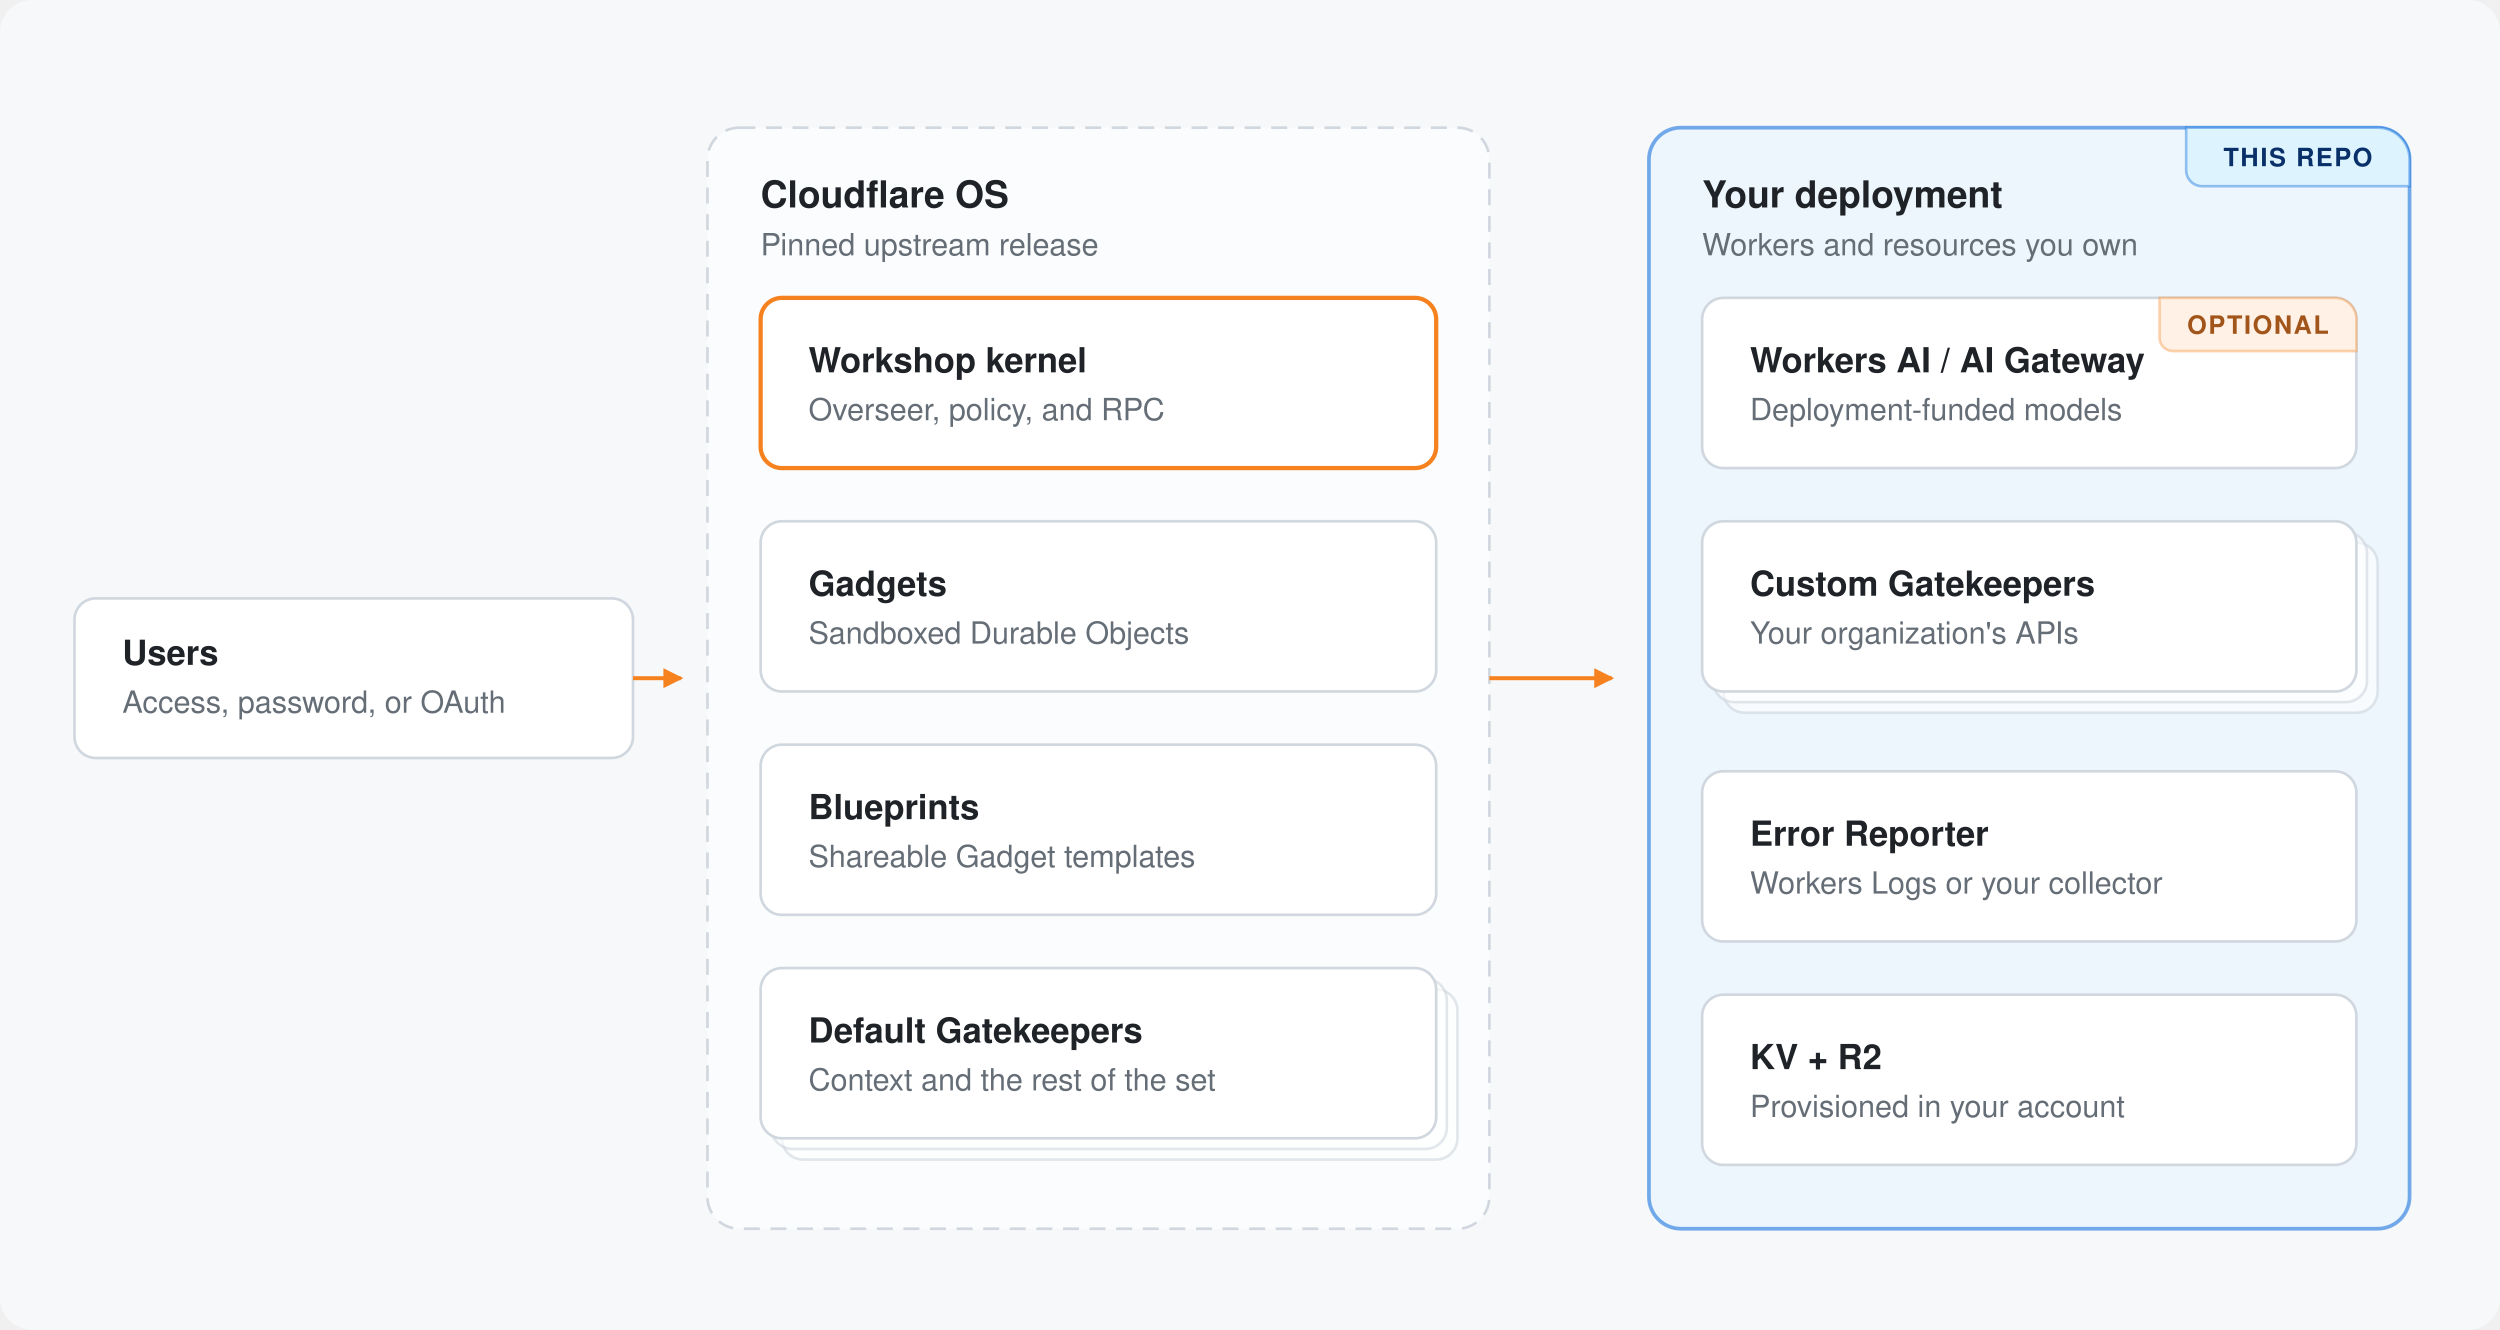
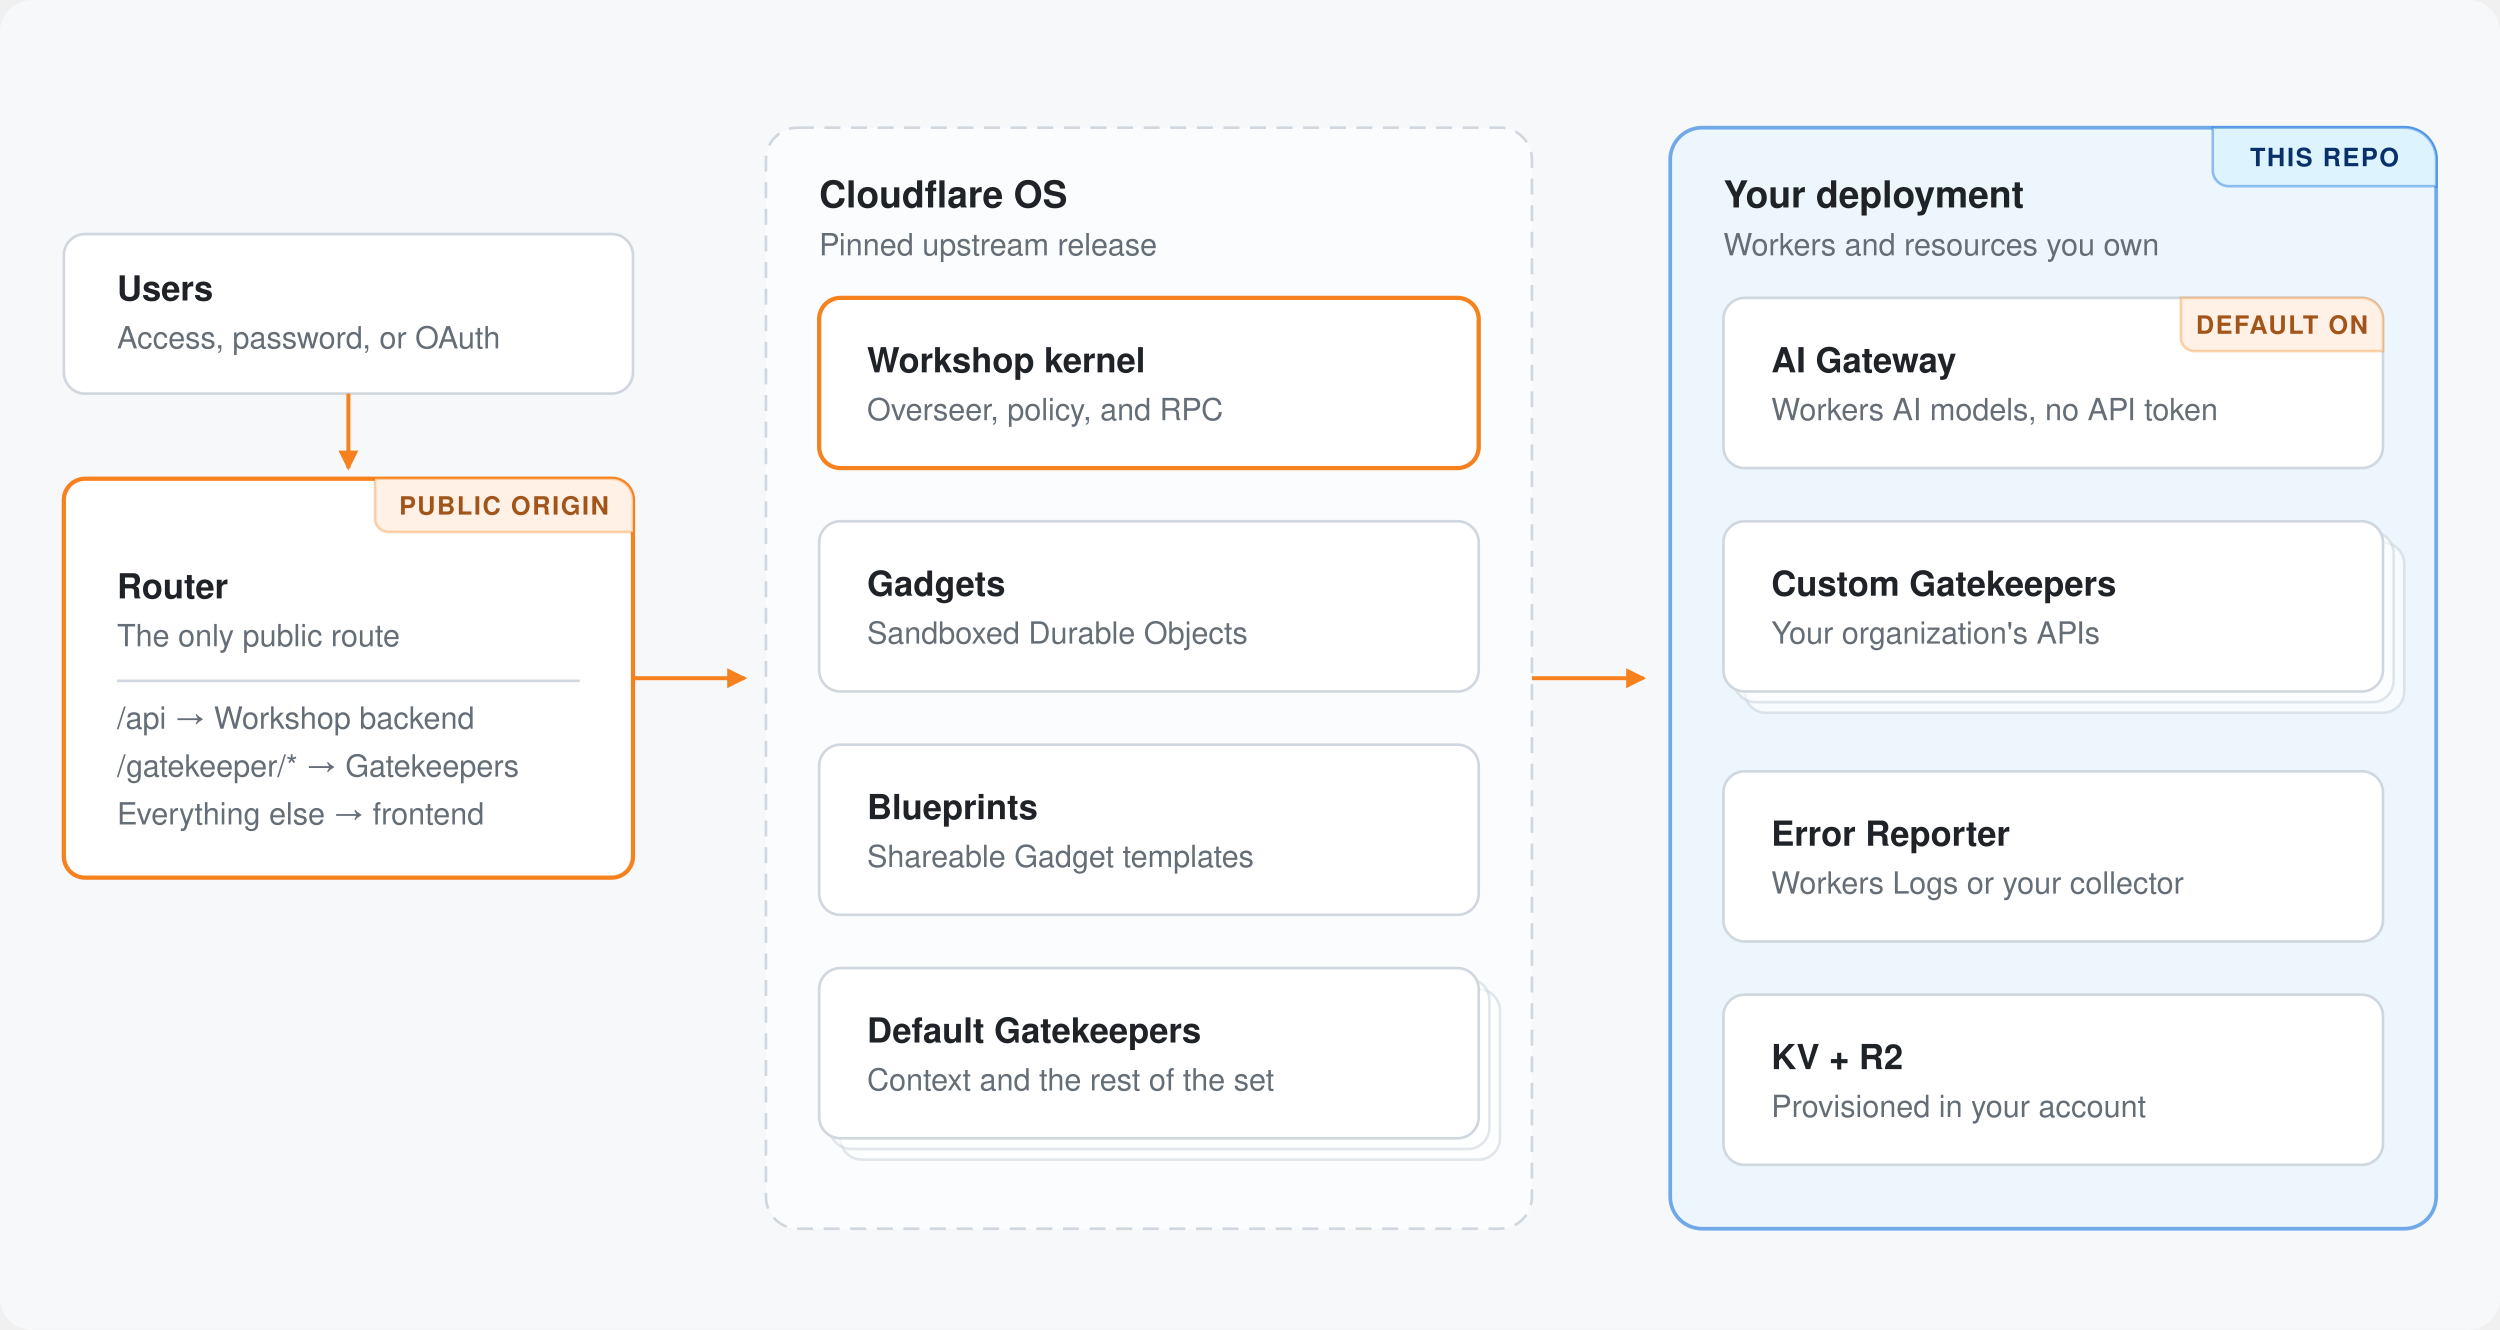
<svg xmlns="http://www.w3.org/2000/svg" width="940" height="500" viewBox="0 0 940 500" role="img" aria-labelledby="title desc">
  <style>
    .bg{fill:#f6f8fa}
    .group{fill:#fff;fill-opacity:.5;stroke:#d0d7de;stroke-dasharray:6 4}
    .repo{fill:#ddf4ff;fill-opacity:.4;stroke:#0969da;stroke-opacity:.55;stroke-width:1.4}
    .card{fill:#fff;stroke:#d0d7de}
    .core{fill:#fff;stroke:#f6821f;stroke-width:1.6}
    .stack{fill:#fff;stroke:#d0d7de;opacity:.6}
+     .sep{fill:none;stroke:#d0d7de}
    .t{fill:#1f2328;font:600 13px -apple-system,BlinkMacSystemFont,"Segoe UI",Helvetica,Arial,sans-serif}
    .g{fill:#1f2328;font:600 14px -apple-system,BlinkMacSystemFont,"Segoe UI",Helvetica,Arial,sans-serif}
    .s{fill:#656d76;font:11.5px -apple-system,BlinkMacSystemFont,"Segoe UI",Helvetica,Arial,sans-serif}
    .line{fill:none;stroke:#afb8c1;stroke-width:1.5}
    .accent{stroke:#f6821f}
    .pill{fill:#fff1e5;stroke:#f6821f;stroke-opacity:.35}
    .pill-t{fill:#a2551a;font:600 9.5px -apple-system,BlinkMacSystemFont,"Segoe UI",Helvetica,Arial,sans-serif;letter-spacing:.6px}
    .pill-b{fill:#ddf4ff;stroke:#0969da;stroke-opacity:.4}
    .pill-bt{fill:#0a3069;font:600 9.5px -apple-system,BlinkMacSystemFont,"Segoe UI",Helvetica,Arial,sans-serif;letter-spacing:.6px}
    @media(prefers-color-scheme:dark){
      .bg{fill:#0d1117}
      .group{fill:#161b22;fill-opacity:.4;stroke:#30363d}
      .repo{fill:#0c2d6b;fill-opacity:.22;stroke:#388bfd;stroke-opacity:.55}
      .card{fill:#161b22;stroke:#30363d}
      .core{fill:#161b22}
      .stack{fill:#161b22;stroke:#30363d}
+       .sep{stroke:#30363d}
      .t,.g{fill:#e6edf3}
      .s{fill:#8b949e}
      .line{stroke:#484f58}
      .accent{stroke:#f6821f}
      .pill{fill:#2a1a0c}
      .pill-t{fill:#ffa657}
      .pill-b{fill:#0d2847}
      .pill-bt{fill:#79c0ff}
    }
  </style>
  <defs>
-     <marker id="a" viewBox="0 0 8 8" refX="7" refY="4" markerWidth="5" markerHeight="5" orient="auto-start-reverse">
-       <path d="M0 0 8 4 0 8z" fill="#afb8c1" />
-     </marker>
    <marker id="ao" viewBox="0 0 8 8" refX="7" refY="4" markerWidth="5" markerHeight="5" orient="auto-start-reverse">
      <path d="M0 0 8 4 0 8z" fill="#f6821f" />
    </marker>
  </defs>
  <rect class="bg" width="940" height="500" rx="12" />
-   <rect class="card" x="28" y="225" width="210" height="60" rx="8" />
-   <text class="t" x="46" y="250">Users</text>
-   <text class="s" x="46" y="268">Access, password, or OAuth</text>
-   <path class="line accent" d="M238 255h18" marker-end="url(#ao)" />
-   <rect class="group" x="266" y="48" width="294" height="414" rx="12" />
-   <text class="g" x="286" y="78">Cloudflare OS</text>
-   <text class="s" x="286" y="96">Pinned upstream release</text>
-   <rect class="core" x="286" y="112" width="254" height="64" rx="8" />
-   <text class="t" x="304" y="140">Workshop kernel</text>
-   <text class="s" x="304" y="158">Overseer, policy, and RPC</text>
-   <rect class="card" x="286" y="196" width="254" height="64" rx="8" />
-   <text class="t" x="304" y="224">Gadgets</text>
-   <text class="s" x="304" y="242">Sandboxed Durable Objects</text>
-   <rect class="card" x="286" y="280" width="254" height="64" rx="8" />
-   <text class="t" x="304" y="308">Blueprints</text>
-   <text class="s" x="304" y="326">Shareable Gadget templates</text>
-   <rect class="stack" x="294" y="372" width="254" height="64" rx="8" />
-   <rect class="stack" x="290" y="368" width="254" height="64" rx="8" />
-   <rect class="card" x="286" y="364" width="254" height="64" rx="8" />
-   <text class="t" x="304" y="392">Default Gatekeepers</text>
-   <text class="s" x="304" y="410">Context and the rest of the set</text>
-   <path class="line accent" d="M560 255h46" marker-end="url(#ao)" />
-   <rect class="repo" x="620" y="48" width="286" height="414" rx="12" />
-   <text class="g" x="640" y="78">Your deployment</text>
-   <text class="s" x="640" y="96">Workers and resources you own</text>
-   <path class="pill-b" d="M822 48H894A12 12 0 0 1 906 60V70H828A6 6 0 0 1 822 64Z" />
-   <text class="pill-bt" x="864" y="62.5" text-anchor="middle">THIS REPO</text>
-   <rect class="card" x="640" y="112" width="246" height="64" rx="8" />
-   <text class="t" x="658" y="140">Workers AI / AI Gateway</text>
-   <text class="s" x="658" y="158">Deployment-funded models</text>
-   <path class="pill" d="M812 112H878A8 8 0 0 1 886 120V132H817A5 5 0 0 1 812 127Z" />
-   <text class="pill-t" x="849" y="125.5" text-anchor="middle">OPTIONAL</text>
-   <rect class="stack" x="648" y="204" width="246" height="64" rx="8" />
-   <rect class="stack" x="644" y="200" width="246" height="64" rx="8" />
-   <rect class="card" x="640" y="196" width="246" height="64" rx="8" />
-   <text class="t" x="658" y="224">Custom Gatekeepers</text>
-   <text class="s" x="658" y="242">Your organization's APIs</text>
-   <rect class="card" x="640" y="290" width="246" height="64" rx="8" />
-   <text class="t" x="658" y="318">Error Reporter</text>
-   <text class="s" x="658" y="336">Workers Logs or your collector</text>
-   <rect class="card" x="640" y="374" width="246" height="64" rx="8" />
-   <text class="t" x="658" y="402">KV + R2</text>
-   <text class="s" x="658" y="420">Provisioned in your account</text>
+   <rect class="card" x="24" y="88" width="214" height="60" rx="8" />
+   <text class="t" x="44" y="113">Users</text>
+   <text class="s" x="44" y="131">Access, password, or OAuth</text>
+   <path class="line accent" d="M131 148V176" marker-end="url(#ao)" />
+   <rect class="core" x="24" y="180" width="214" height="150" rx="8" />
+   <path class="pill" d="M141 180H230A8 8 0 0 1 238 188V200H146A5 5 0 0 1 141 195Z" />
+   <text class="pill-t" x="189.5" y="193.5" text-anchor="middle">PUBLIC ORIGIN</text>
+   <text class="t" x="44" y="225">Router</text>
+   <text class="s" x="44" y="243">The only public route</text>
+   <path class="sep" d="M44 256h174" />
+   <text class="s" x="44" y="274">/api → Workshop backend</text>
+   <text class="s" x="44" y="292">/gatekeeper/* → Gatekeepers</text>
+   <text class="s" x="44" y="310">Everything else → frontend</text>
+   <path class="line accent" d="M238 255h42" marker-end="url(#ao)" />
+   <rect class="group" x="288" y="48" width="288" height="414" rx="12" />
+   <text class="g" x="308" y="78">Cloudflare OS</text>
+   <text class="s" x="308" y="96">Pinned upstream release</text>
+   <rect class="core" x="308" y="112" width="248" height="64" rx="8" />
+   <text class="t" x="326" y="140">Workshop kernel</text>
+   <text class="s" x="326" y="158">Overseer, policy, and RPC</text>
+   <rect class="card" x="308" y="196" width="248" height="64" rx="8" />
+   <text class="t" x="326" y="224">Gadgets</text>
+   <text class="s" x="326" y="242">Sandboxed Durable Objects</text>
+   <rect class="card" x="308" y="280" width="248" height="64" rx="8" />
+   <text class="t" x="326" y="308">Blueprints</text>
+   <text class="s" x="326" y="326">Shareable Gadget templates</text>
+   <rect class="stack" x="316" y="372" width="248" height="64" rx="8" />
+   <rect class="stack" x="312" y="368" width="248" height="64" rx="8" />
+   <rect class="card" x="308" y="364" width="248" height="64" rx="8" />
+   <text class="t" x="326" y="392">Default Gatekeepers</text>
+   <text class="s" x="326" y="410">Context and the rest of the set</text>
+   <path class="line accent" d="M576 255h42" marker-end="url(#ao)" />
+   <rect class="repo" x="628" y="48" width="288" height="414" rx="12" />
+   <text class="g" x="648" y="78">Your deployment</text>
+   <text class="s" x="648" y="96">Workers and resources you own</text>
+   <path class="pill-b" d="M832 48H904A12 12 0 0 1 916 60V70H838A6 6 0 0 1 832 64Z" />
+   <text class="pill-bt" x="874" y="62.5" text-anchor="middle">THIS REPO</text>
+   <rect class="card" x="648" y="112" width="248" height="64" rx="8" />
+   <text class="t" x="666" y="140">AI Gateway</text>
+   <text class="s" x="666" y="158">Workers AI models, no API token</text>
+   <path class="pill" d="M820 112H888A8 8 0 0 1 896 120V132H825A5 5 0 0 1 820 127Z" />
+   <text class="pill-t" x="858" y="125.5" text-anchor="middle">DEFAULT ON</text>
+   <rect class="stack" x="656" y="204" width="248" height="64" rx="8" />
+   <rect class="stack" x="652" y="200" width="248" height="64" rx="8" />
+   <rect class="card" x="648" y="196" width="248" height="64" rx="8" />
+   <text class="t" x="666" y="224">Custom Gatekeepers</text>
+   <text class="s" x="666" y="242">Your organization's APIs</text>
+   <rect class="card" x="648" y="290" width="248" height="64" rx="8" />
+   <text class="t" x="666" y="318">Error Reporter</text>
+   <text class="s" x="666" y="336">Workers Logs or your collector</text>
+   <rect class="card" x="648" y="374" width="248" height="64" rx="8" />
+   <text class="t" x="666" y="402">KV + R2</text>
+   <text class="s" x="666" y="420">Provisioned in your account</text>
</svg>
